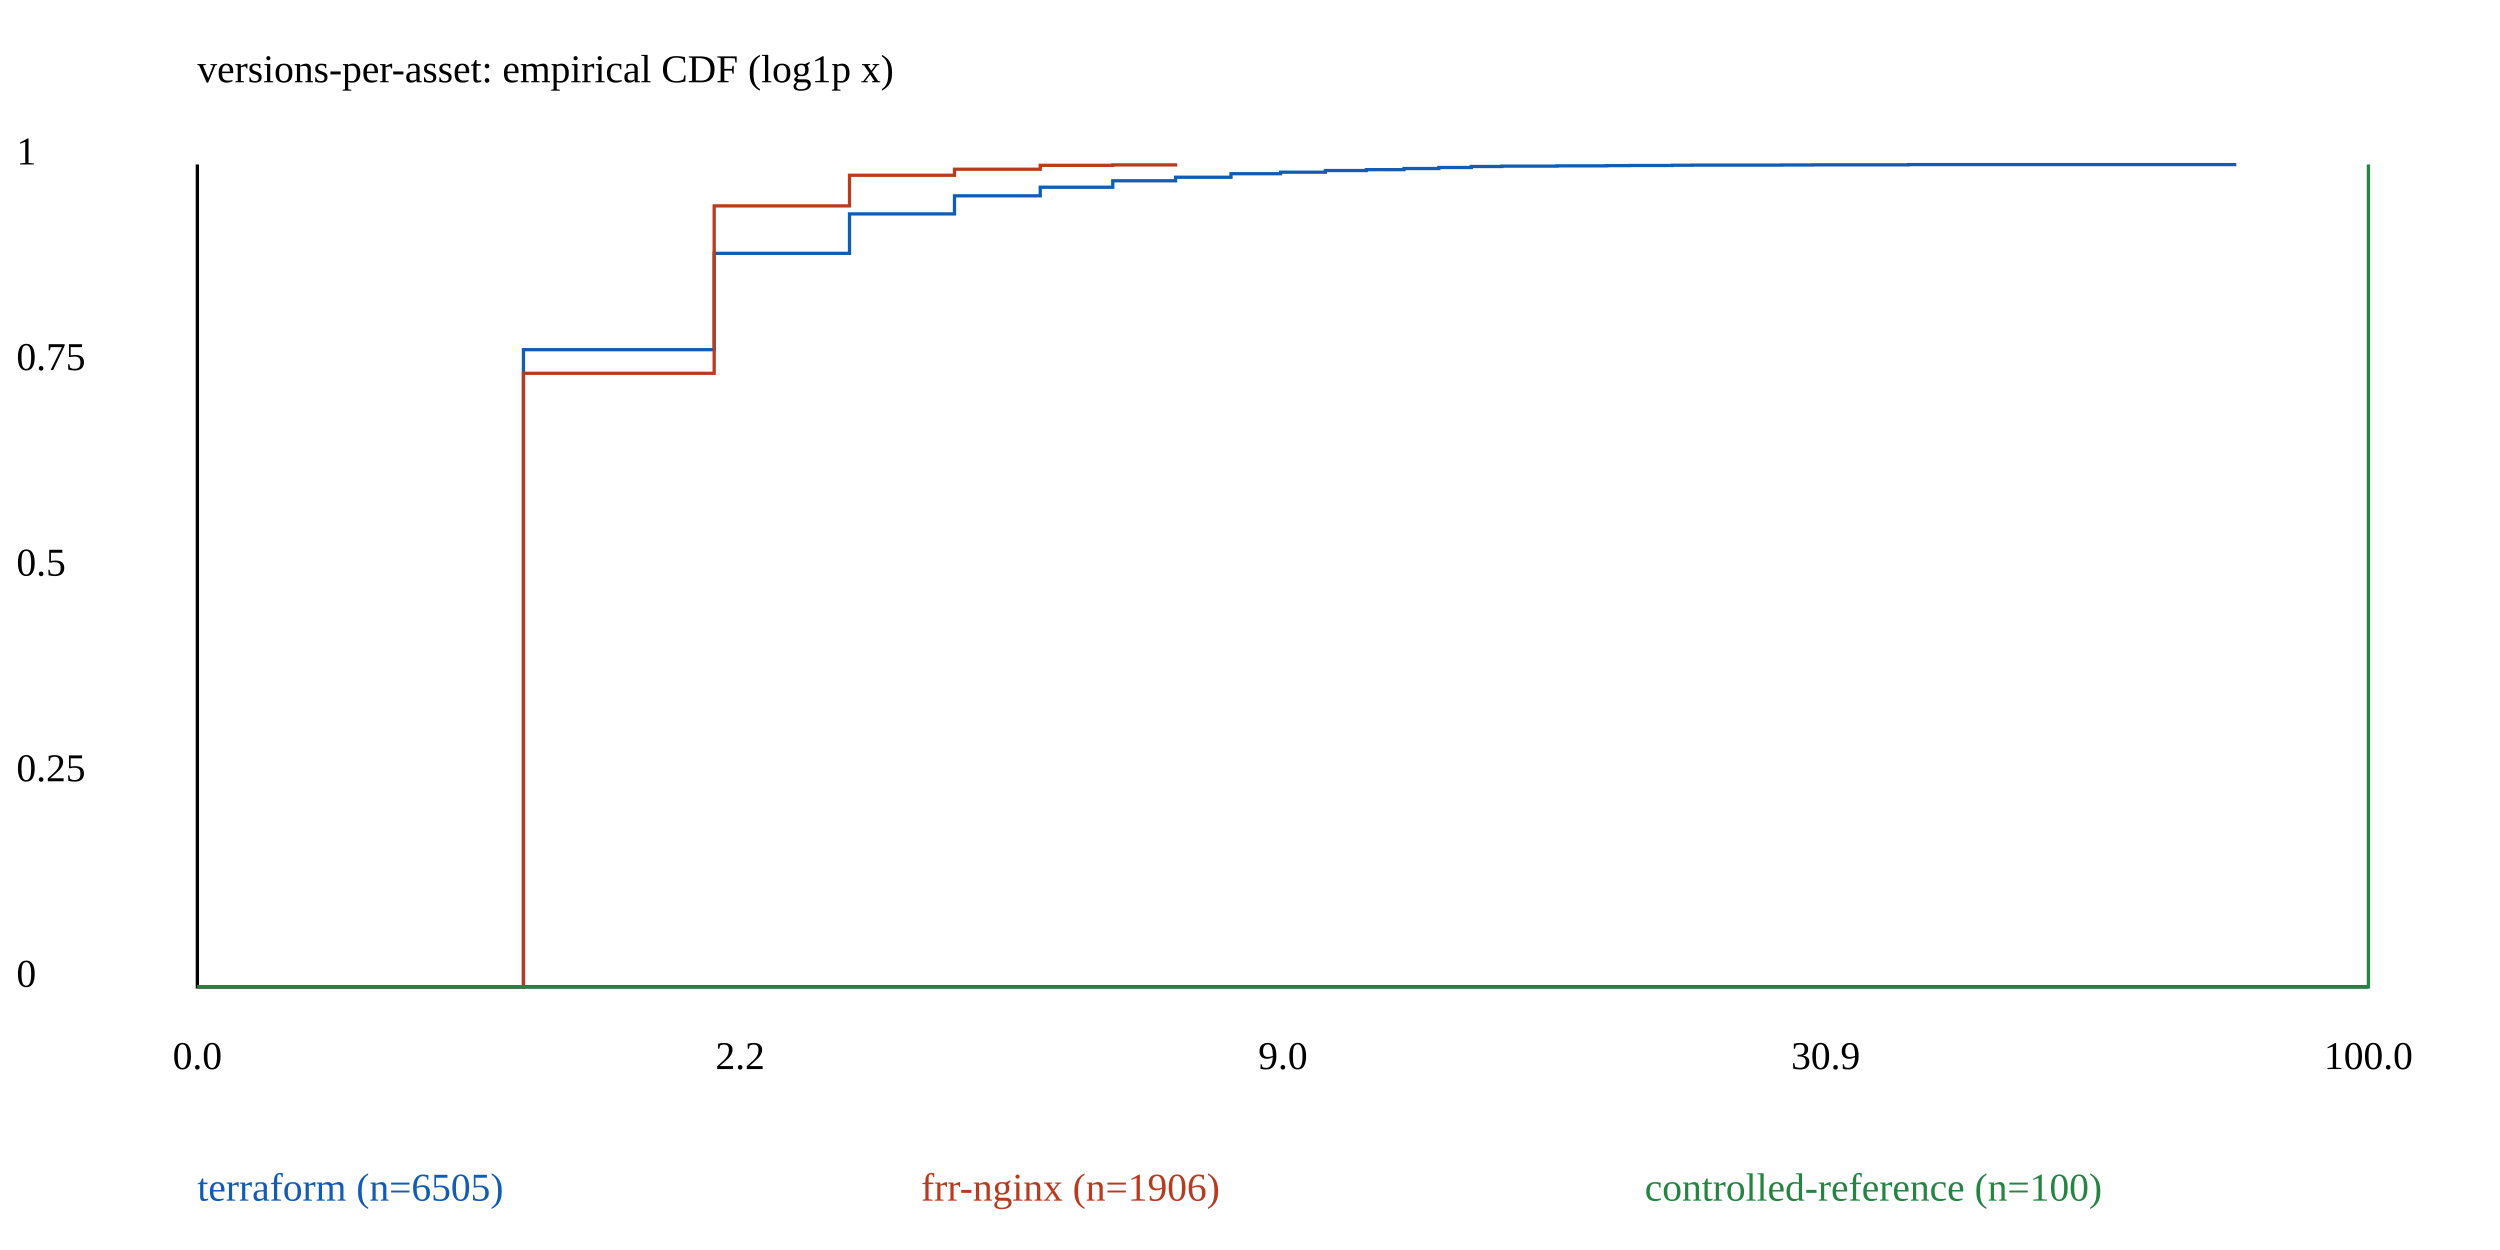
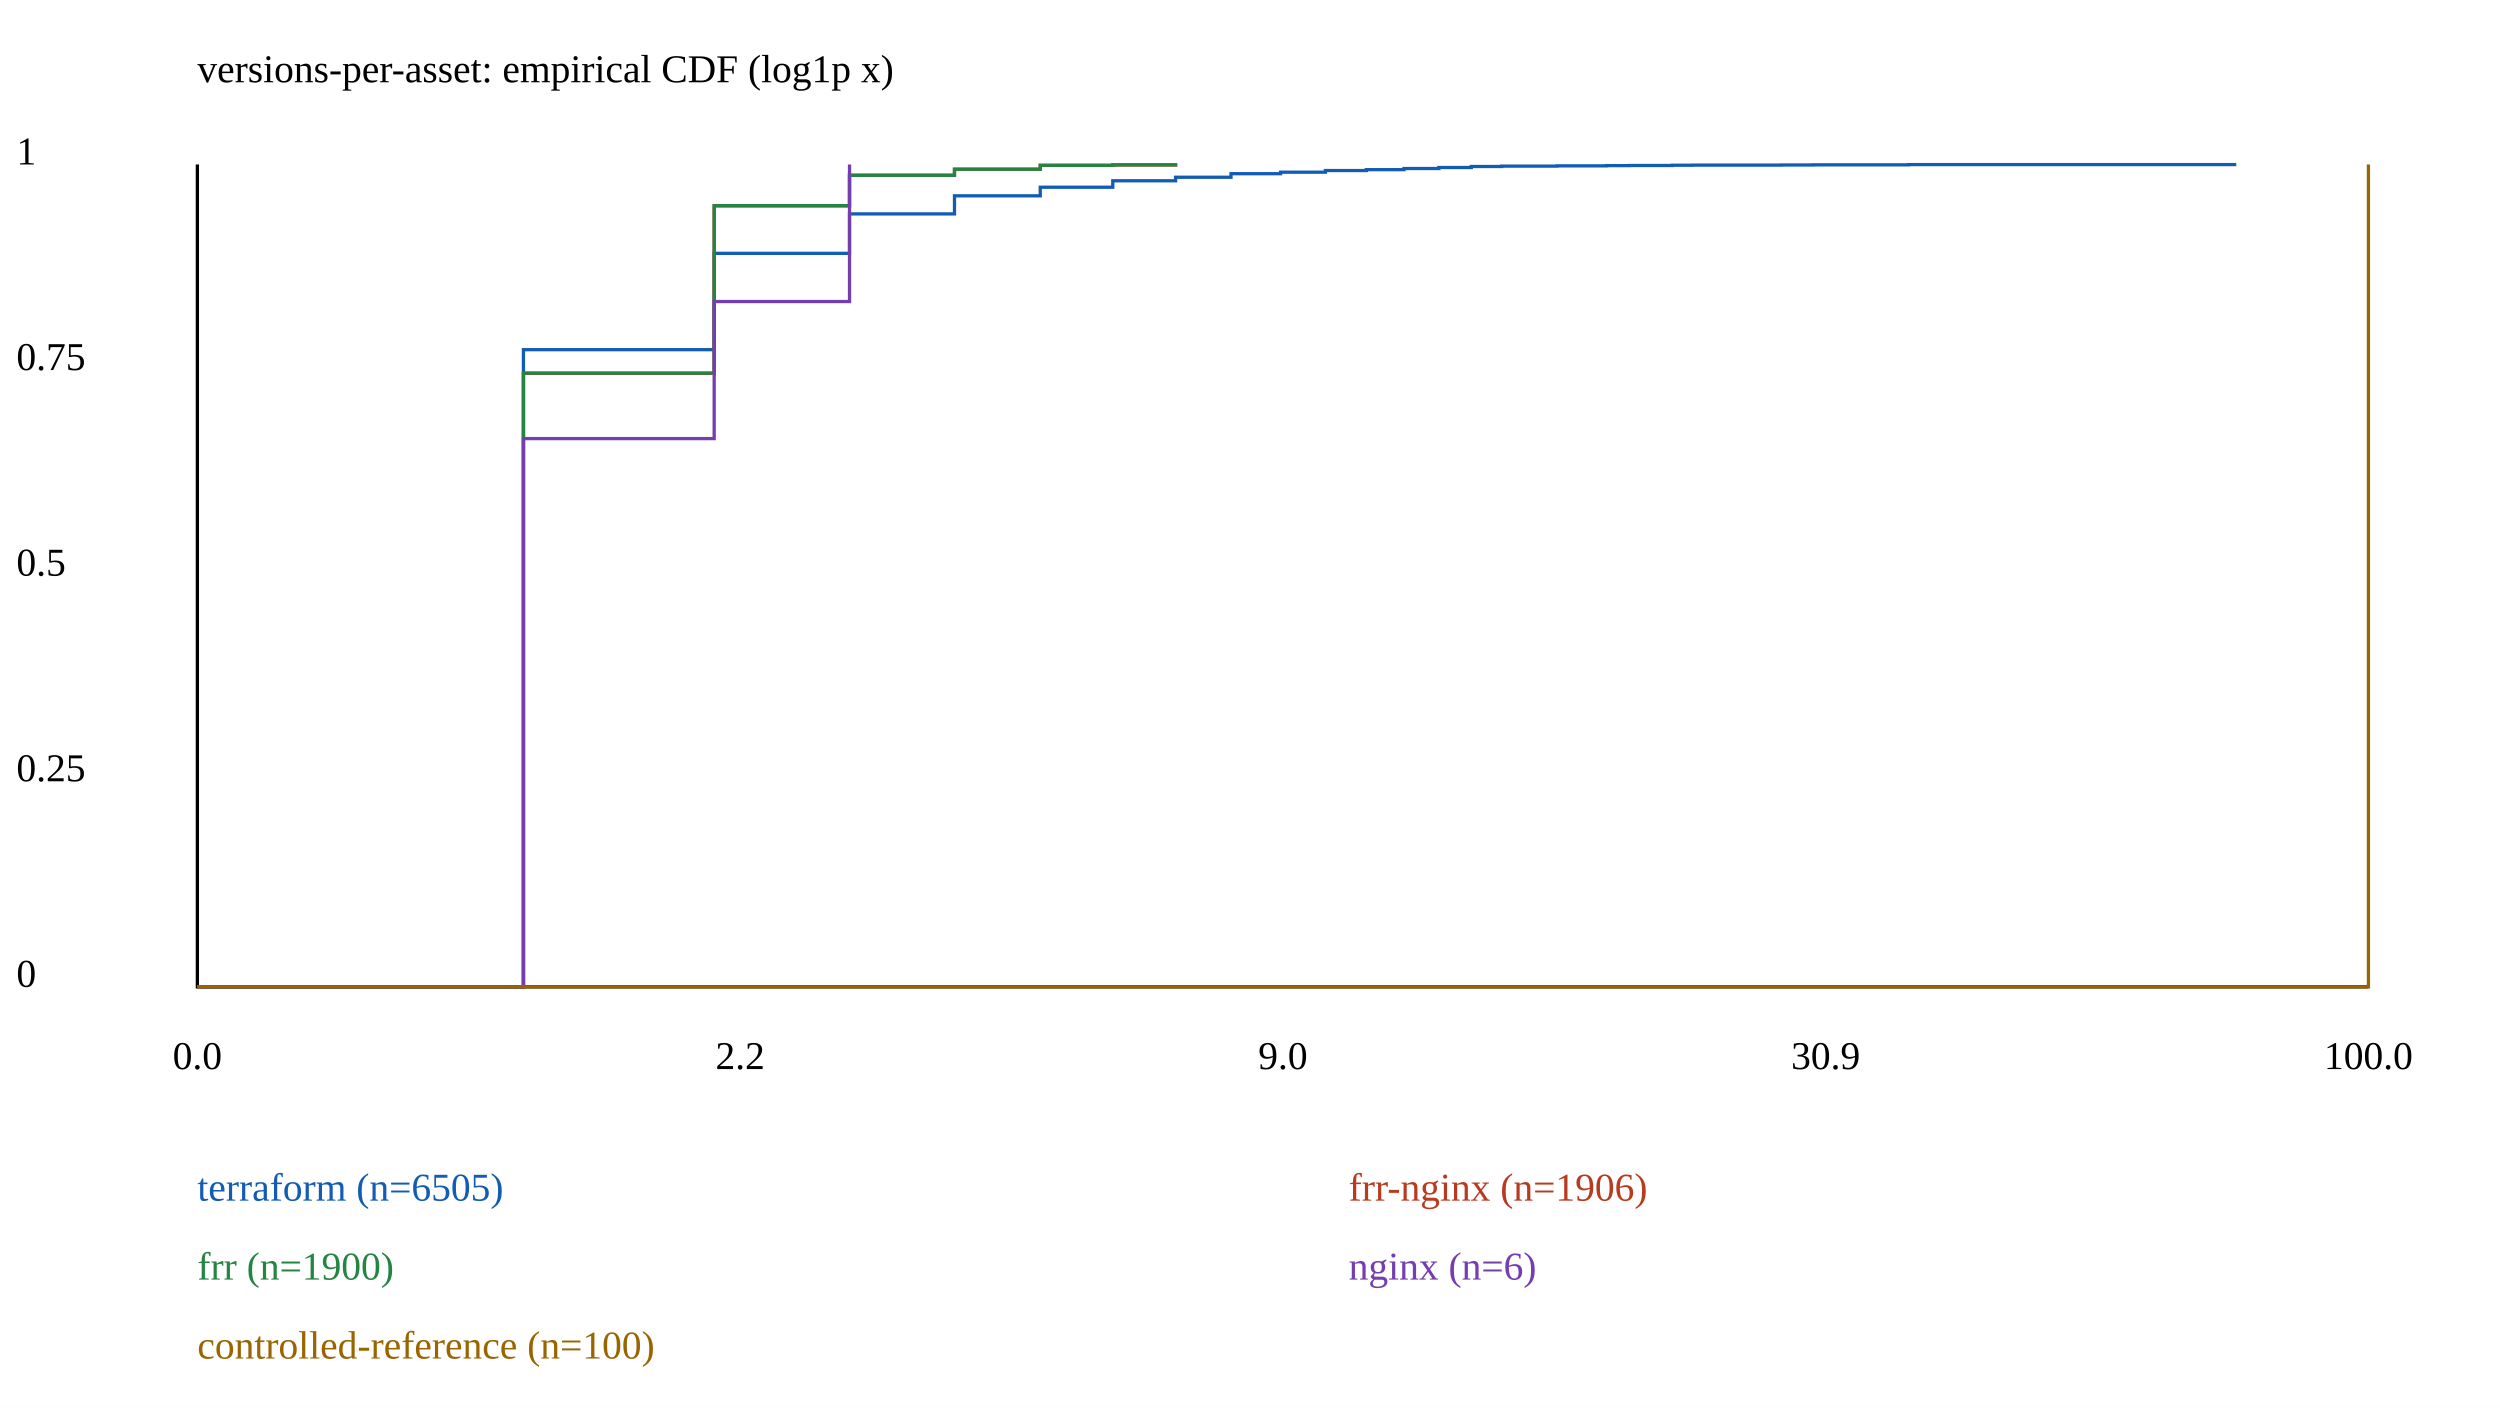
- <svg xmlns="http://www.w3.org/2000/svg" width="760" height="380">
+ <svg xmlns="http://www.w3.org/2000/svg" width="760" height="428">
  <rect width="100%" height="100%" fill="white" />
  <text x="60" y="25">versions-per-asset: empirical CDF (log1p x)</text>
  <path d="M60 50 V300 H720" fill="none" stroke="black" />
  <text x="5" y="300">0</text>
  <text x="60" y="325" text-anchor="middle">0.0</text>
  <text x="5" y="237.5">0.25</text>
  <text x="225.0" y="325" text-anchor="middle">2.2</text>
  <text x="5" y="175.0">0.5</text>
  <text x="390.0" y="325" text-anchor="middle">9.0</text>
  <text x="5" y="112.5">0.75</text>
  <text x="555.0" y="325" text-anchor="middle">30.9</text>
  <text x="5" y="50">1</text>
  <text x="720" y="325" text-anchor="middle">100.0</text>
  <polyline points="60.000,300.000 159.126,300.000 159.126,106.303 217.111,106.303 217.111,77.018 258.251,77.018 258.251,65.027 290.163,65.027 290.163,59.531 316.236,59.531 316.236,56.918 338.281,56.918 338.281,54.958 357.377,54.958 357.377,53.882 374.221,53.882 374.221,52.806 389.289,52.806 389.289,52.344 402.919,52.344 402.919,51.845 415.362,51.845 415.362,51.576 426.809,51.576 426.809,51.230 437.407,51.230 437.407,50.922 447.273,50.922 447.273,50.615 456.503,50.615 456.503,50.500 473.347,50.500 473.347,50.423 488.414,50.423 488.414,50.346 495.392,50.346 495.392,50.307 508.401,50.307 508.401,50.231 514.488,50.231 514.488,50.192 541.551,50.192 541.551,50.154 551.088,50.154 551.088,50.115 580.205,50.115 580.205,50.038 679.330,50.038 679.330,50.000" fill="none" stroke="#125cb3" />
  <text x="60" y="365" fill="#125cb3">terraform (n=6505)</text>
  <polyline points="60.000,300.000 159.126,300.000 159.126,113.484 217.111,113.484 217.111,62.592 258.251,62.592 258.251,53.279 290.163,53.279 290.163,51.443 316.236,51.443 316.236,50.262 338.281,50.262 338.281,50.131 357.377,50.131 357.377,50.000" fill="none" stroke="#b83b20" />
-   <text x="280" y="365" fill="#b83b20">frr-nginx (n=1906)</text>
-   <polyline points="60.000,300.000 720.000,300.000 720.000,50.000" fill="none" stroke="#268443" />
-   <text x="500" y="365" fill="#268443">controlled-reference (n=100)</text>
+   <text x="410" y="365" fill="#b83b20">frr-nginx (n=1906)</text>
+   <polyline points="60.000,300.000 159.126,300.000 159.126,113.421 217.111,113.421 217.111,62.500 258.251,62.500 258.251,53.289 290.163,53.289 290.163,51.447 316.236,51.447 316.236,50.263 338.281,50.263 338.281,50.132 357.377,50.132 357.377,50.000" fill="none" stroke="#268443" />
+   <text x="60" y="389" fill="#268443">frr (n=1900)</text>
+   <polyline points="60.000,300.000 159.126,300.000 159.126,133.333 217.111,133.333 217.111,91.667 258.251,91.667 258.251,50.000" fill="none" stroke="#743db0" />
+   <text x="410" y="389" fill="#743db0">nginx (n=6)</text>
+   <polyline points="60.000,300.000 720.000,300.000 720.000,50.000" fill="none" stroke="#9a6500" />
+   <text x="60" y="413" fill="#9a6500">controlled-reference (n=100)</text>
</svg>
